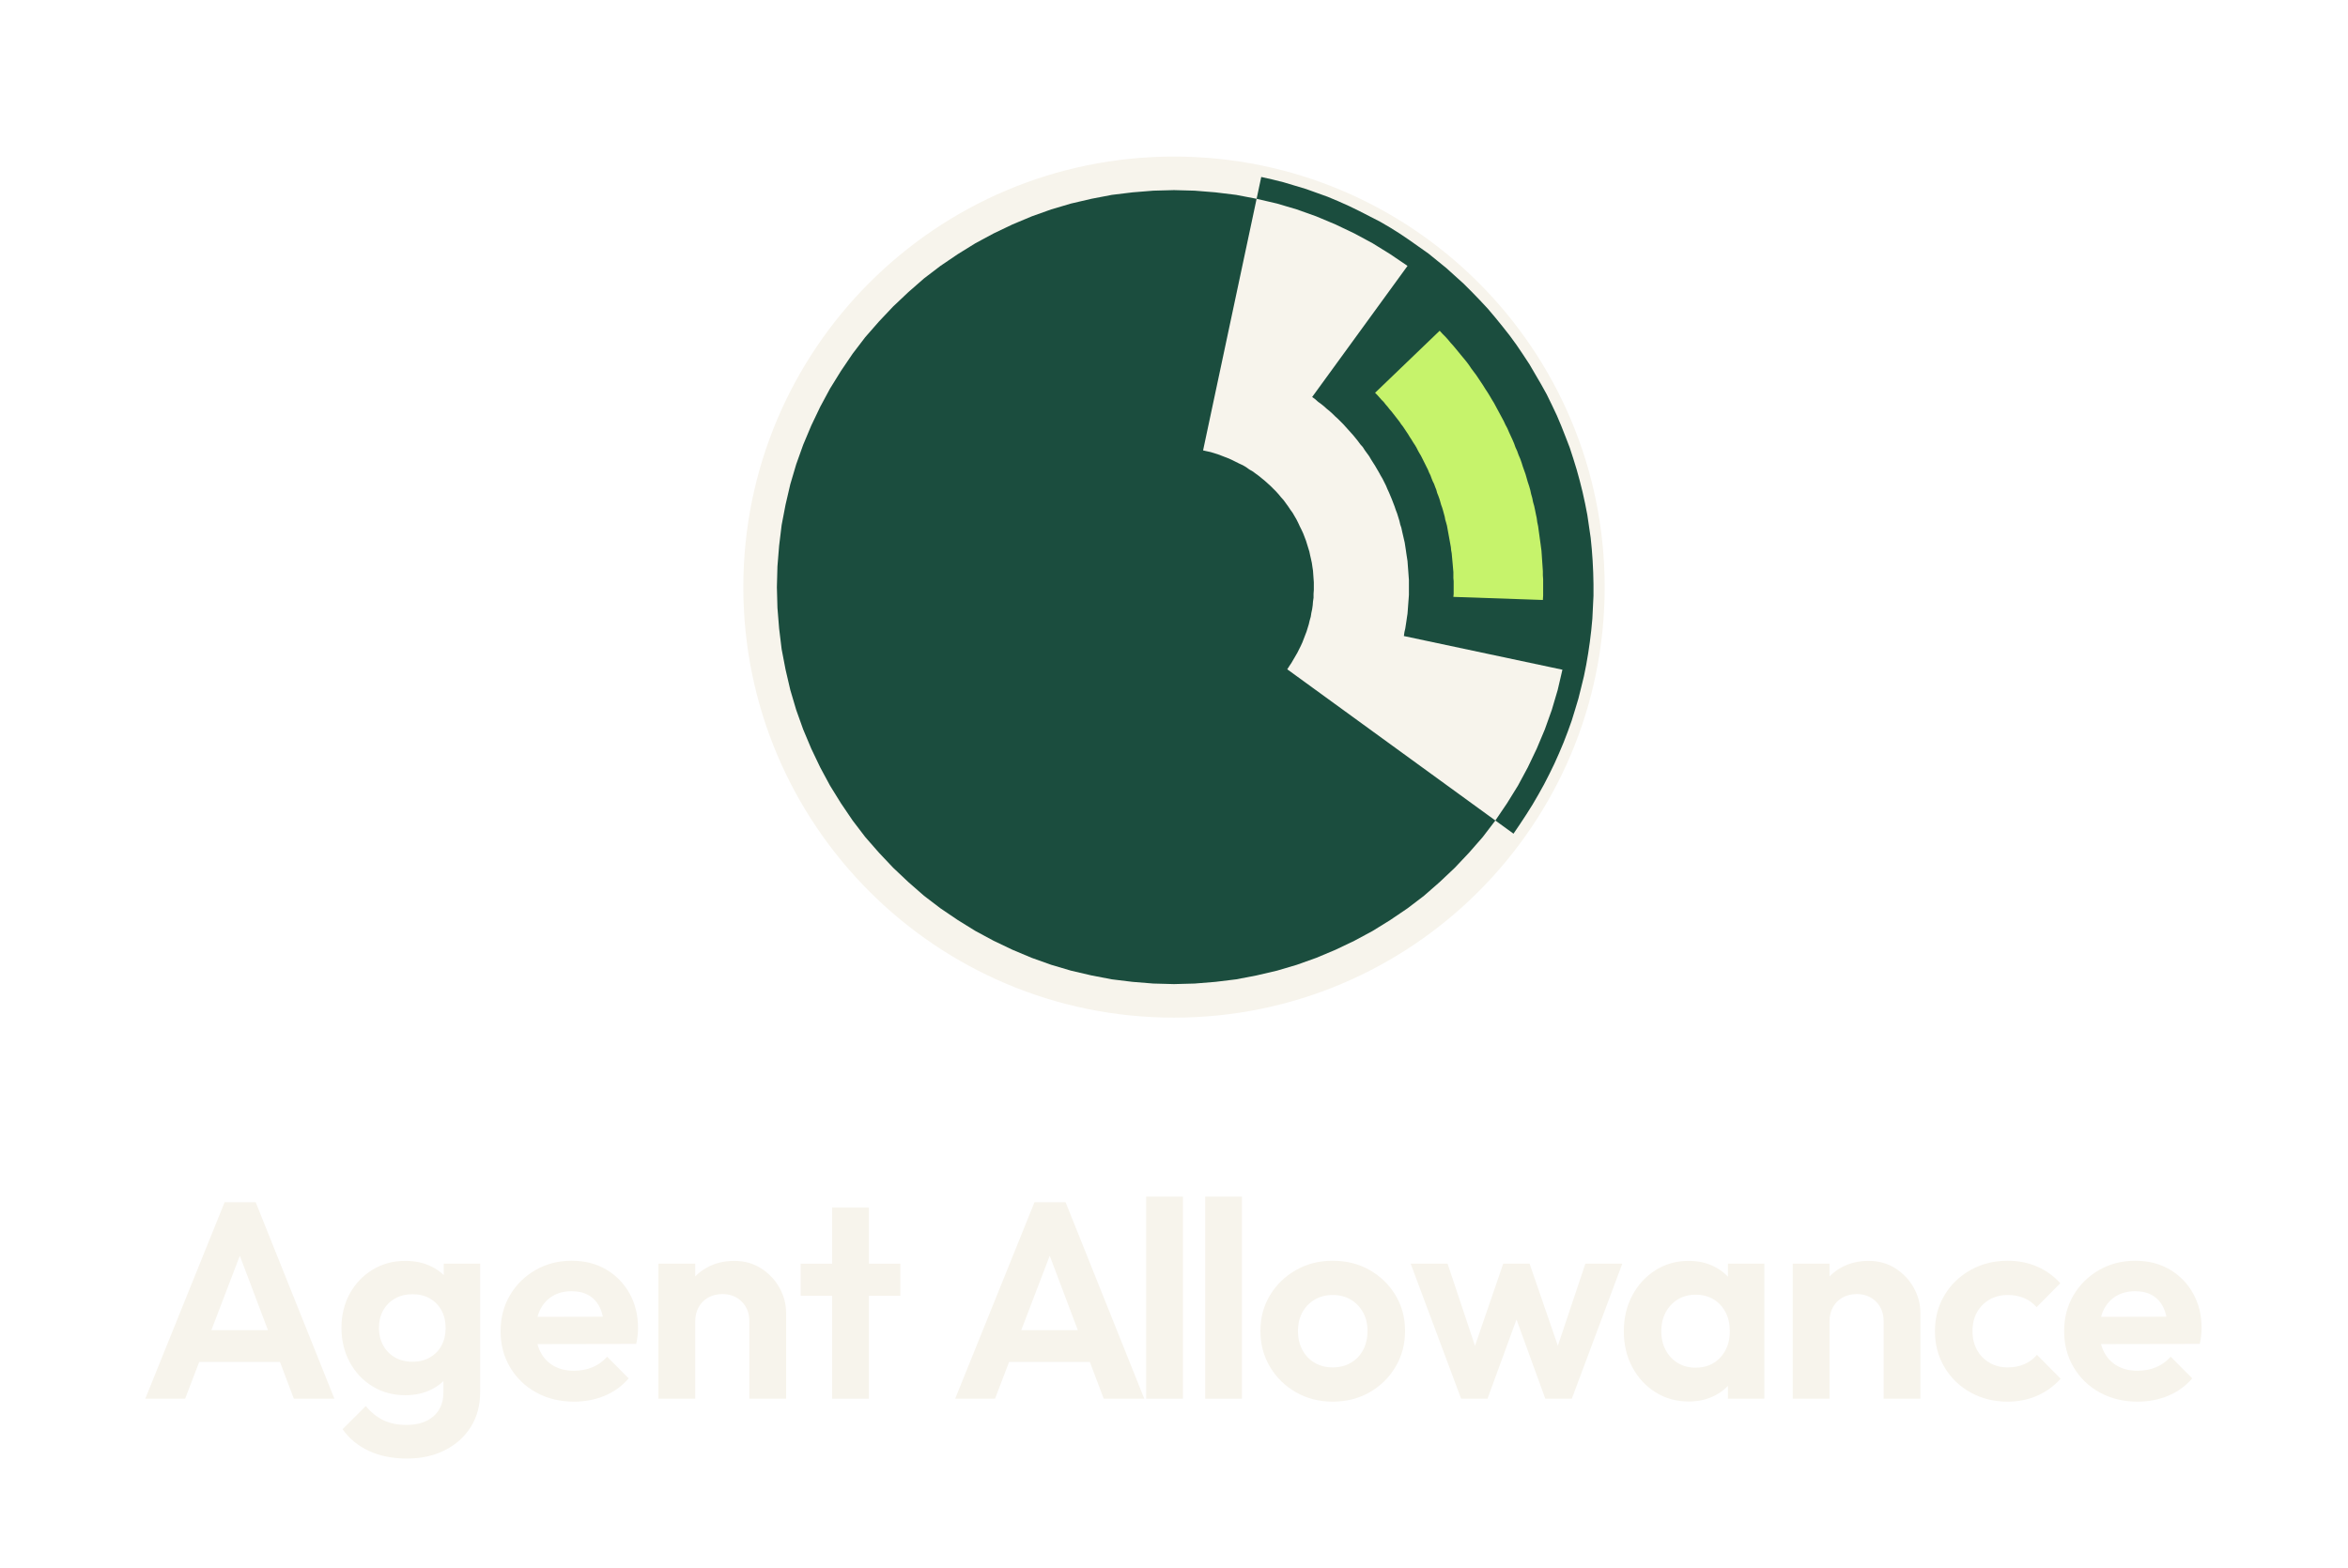
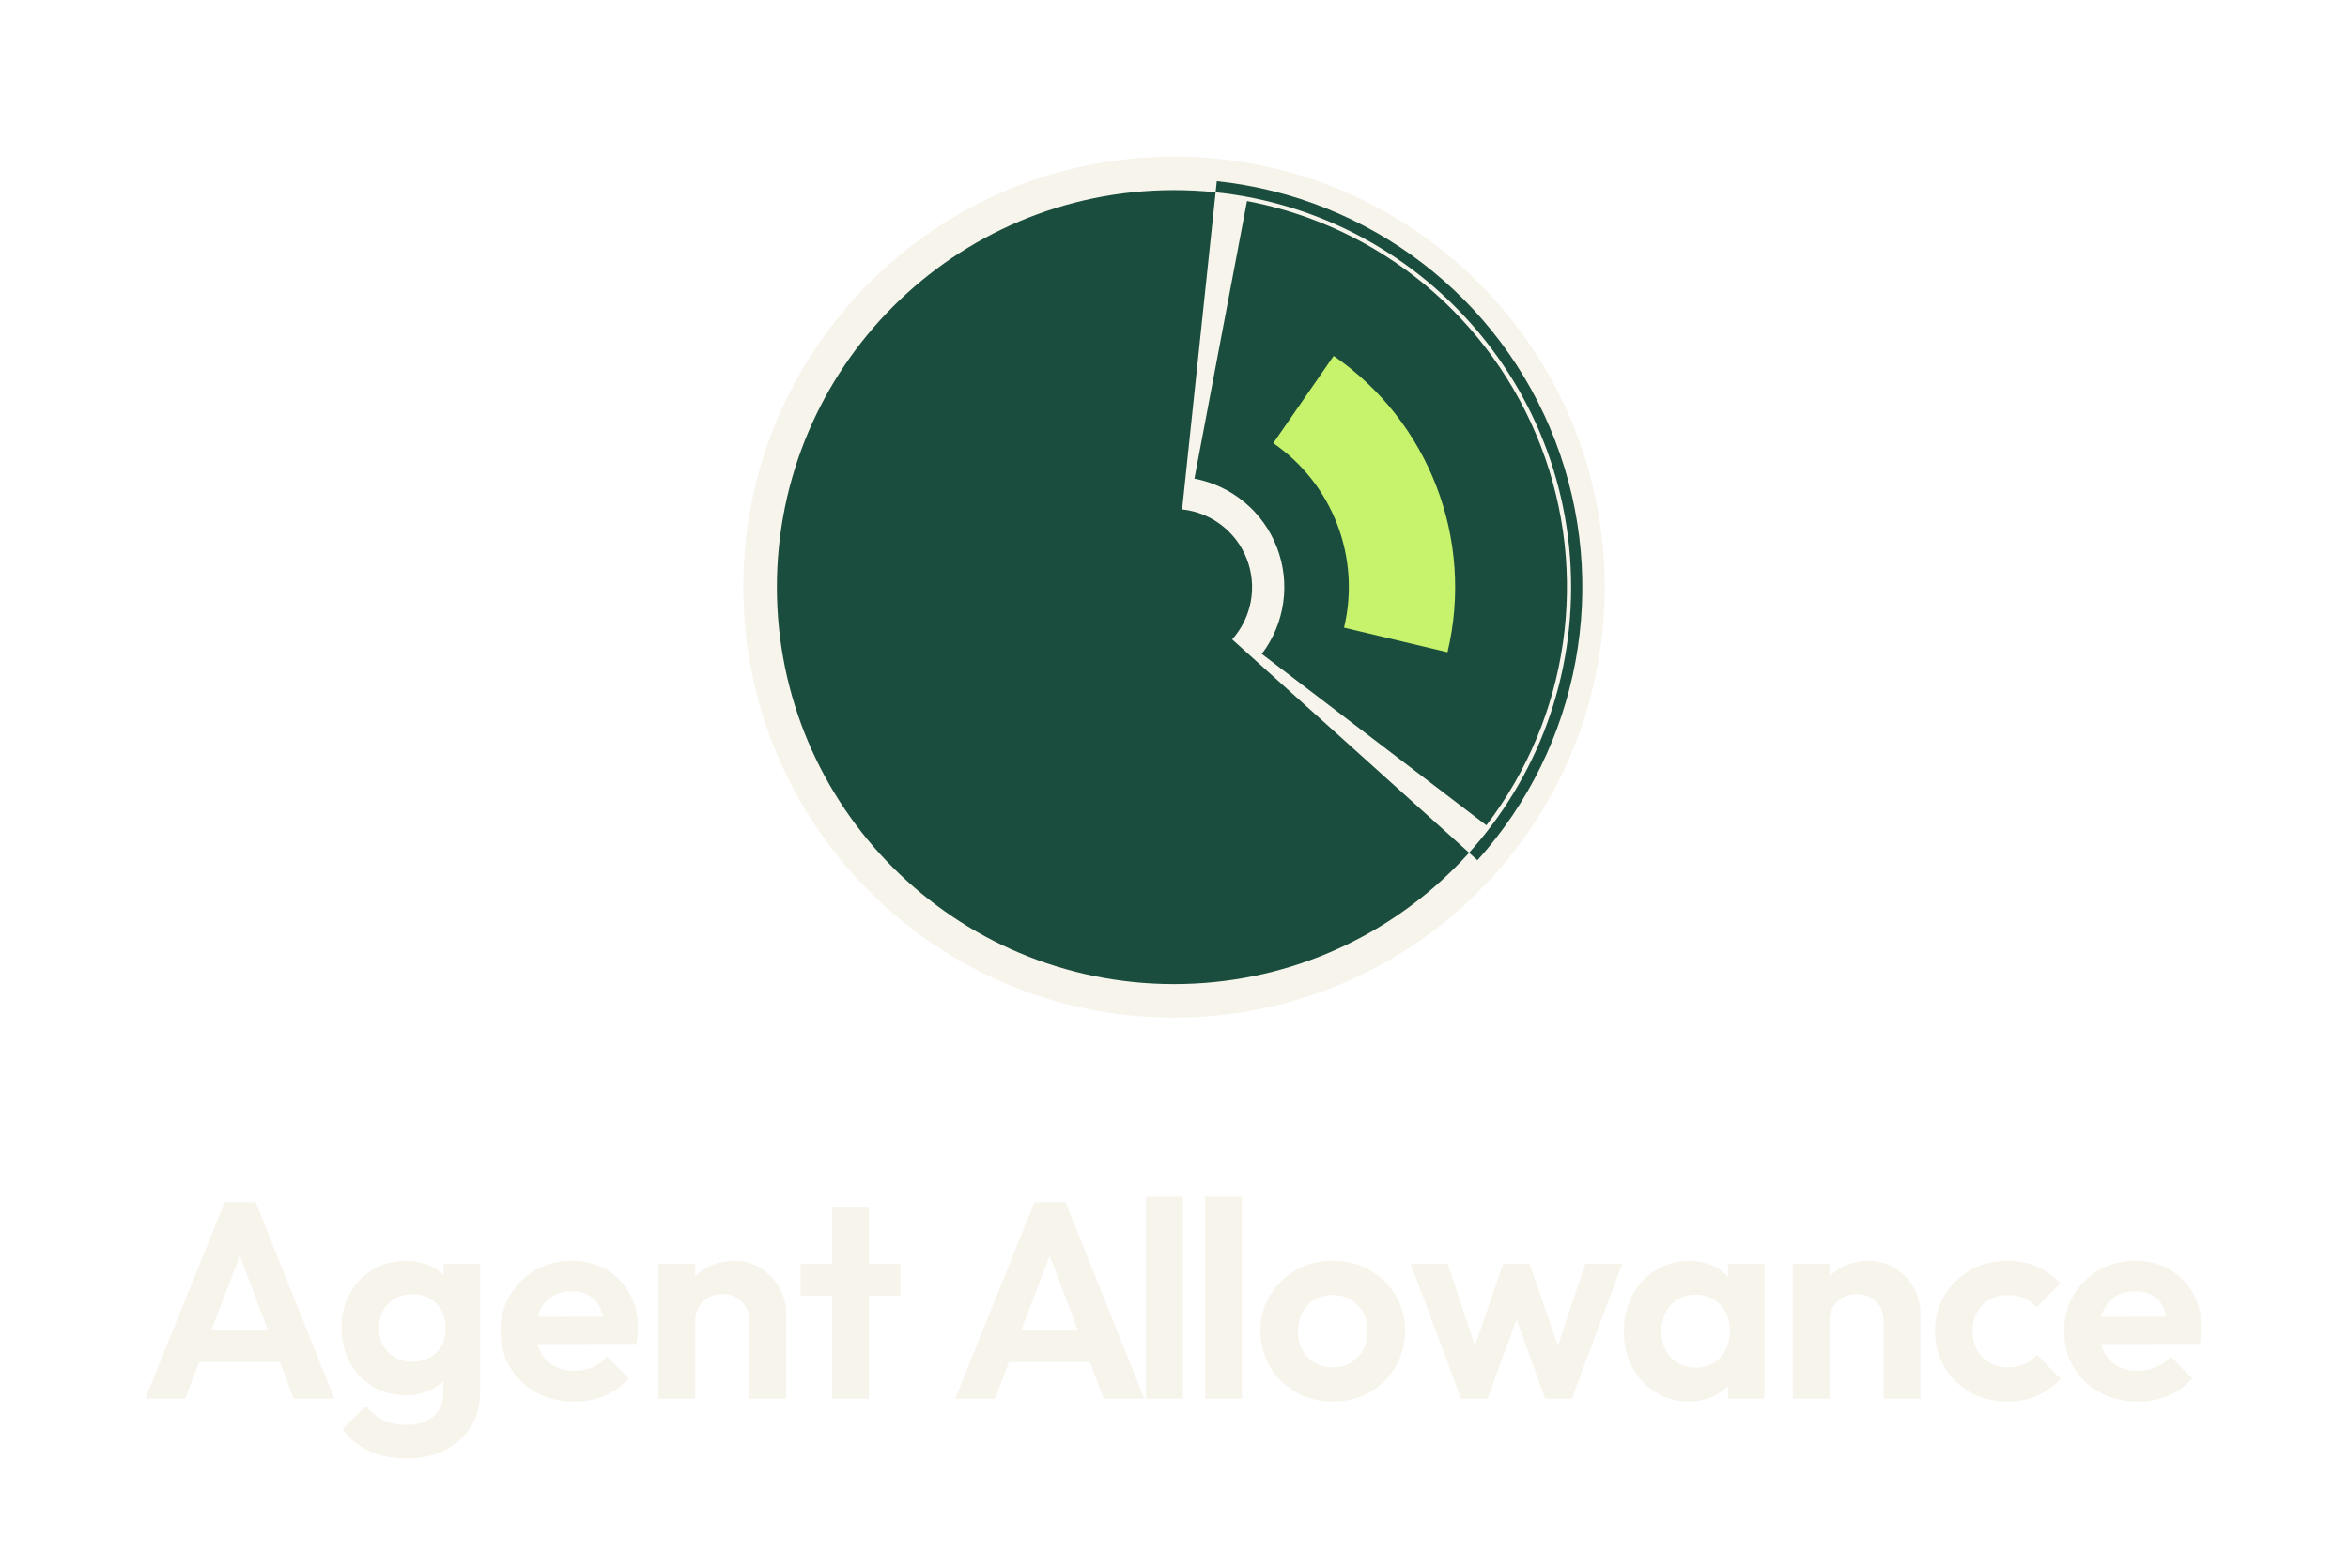
<svg xmlns="http://www.w3.org/2000/svg" viewBox="0 0 167.92 112.14" role="img" aria-label="Agent Allowance">
  <g transform="translate(51.96 10.00) scale(2.00)">
    <circle cx="16" cy="16" r="15.4" fill="#F7F4EC" />
-     <path fill="#1B4D3E" fill-rule="evenodd" d="M 30.20 16.00 L 30.18 15.26 L 30.12 14.52 L 30.03 13.78 L 29.89 13.05 L 29.72 12.32 L 29.51 11.61 L 29.26 10.91 L 28.97 10.22 L 28.65 9.55 L 28.30 8.90 L 27.91 8.27 L 27.49 7.65 L 27.04 7.06 L 26.55 6.50 L 26.04 5.96 L 25.50 5.45 L 24.94 4.96 L 24.35 4.51 L 23.73 4.09 L 23.10 3.70 L 22.45 3.35 L 21.78 3.03 L 21.09 2.74 L 20.39 2.49 L 19.68 2.28 L 18.95 2.11 L 18.22 1.97 L 17.48 1.88 L 16.74 1.82 L 16.00 1.80 L 15.26 1.82 L 14.52 1.88 L 13.78 1.97 L 13.05 2.11 L 12.32 2.28 L 11.61 2.49 L 10.91 2.74 L 10.22 3.03 L 9.55 3.35 L 8.90 3.70 L 8.27 4.09 L 7.65 4.51 L 7.06 4.96 L 6.50 5.45 L 5.96 5.96 L 5.45 6.50 L 4.96 7.06 L 4.51 7.65 L 4.09 8.27 L 3.70 8.90 L 3.35 9.55 L 3.03 10.22 L 2.74 10.91 L 2.49 11.61 L 2.28 12.32 L 2.11 13.05 L 1.97 13.78 L 1.88 14.52 L 1.82 15.26 L 1.80 16.00 L 1.82 16.74 L 1.88 17.48 L 1.97 18.22 L 2.11 18.95 L 2.28 19.68 L 2.49 20.39 L 2.74 21.09 L 3.03 21.78 L 3.35 22.45 L 3.70 23.10 L 4.09 23.73 L 4.51 24.35 L 4.96 24.94 L 5.45 25.50 L 5.96 26.04 L 6.50 26.55 L 7.06 27.04 L 7.65 27.49 L 8.27 27.91 L 8.90 28.30 L 9.55 28.65 L 10.22 28.97 L 10.91 29.26 L 11.61 29.51 L 12.32 29.72 L 13.05 29.89 L 13.78 30.03 L 14.52 30.12 L 15.26 30.18 L 16.00 30.20 L 16.74 30.18 L 17.48 30.12 L 18.22 30.03 L 18.95 29.89 L 19.68 29.72 L 20.39 29.51 L 21.09 29.26 L 21.78 28.97 L 22.45 28.65 L 23.10 28.30 L 23.73 27.91 L 24.35 27.49 L 24.94 27.04 L 25.50 26.55 L 26.04 26.04 L 26.55 25.50 L 27.04 24.94 L 27.49 24.35 L 27.91 23.73 L 28.30 23.10 L 28.65 22.45 L 28.97 21.78 L 29.26 21.09 L 29.51 20.39 L 29.72 19.68 L 29.89 18.95 L 30.03 18.22 L 30.12 17.48 L 30.18 16.74 Z M 28.14 24.82 L 28.37 24.48 L 28.60 24.13 L 28.82 23.78 L 29.03 23.42 L 29.23 23.06 L 29.42 22.69 L 29.60 22.32 L 29.77 21.94 L 29.93 21.56 L 30.08 21.17 L 30.22 20.78 L 30.34 20.39 L 30.46 19.99 L 30.56 19.59 L 30.66 19.18 L 30.74 18.78 L 30.81 18.37 L 30.87 17.96 L 30.92 17.55 L 30.96 17.13 L 30.98 16.72 L 31.00 16.31 L 31.00 15.89 L 30.99 15.48 L 30.97 15.06 L 30.94 14.65 L 30.90 14.24 L 30.84 13.83 L 30.78 13.42 L 30.70 13.01 L 30.61 12.60 L 30.51 12.20 L 30.40 11.80 L 30.28 11.41 L 30.15 11.01 L 30.00 10.62 L 29.85 10.24 L 29.69 9.86 L 29.51 9.48 L 29.33 9.11 L 29.13 8.75 L 28.92 8.39 L 28.71 8.03 L 28.48 7.68 L 28.25 7.34 L 28.01 7.01 L 27.75 6.68 L 27.49 6.36 L 27.22 6.04 L 26.94 5.74 L 26.65 5.44 L 26.36 5.15 L 26.05 4.87 L 25.74 4.59 L 25.42 4.33 L 25.10 4.07 L 24.76 3.83 L 24.42 3.59 L 24.08 3.36 L 23.73 3.14 L 23.37 2.93 L 23.00 2.74 L 22.63 2.55 L 22.26 2.37 L 21.88 2.20 L 21.50 2.04 L 21.11 1.90 L 20.72 1.76 L 20.32 1.64 L 19.92 1.52 L 19.52 1.42 L 19.12 1.33 L 17.04 11.11 L 17.17 11.14 L 17.31 11.17 L 17.44 11.21 L 17.57 11.25 L 17.70 11.30 L 17.83 11.35 L 17.96 11.40 L 18.09 11.46 L 18.21 11.52 L 18.33 11.58 L 18.46 11.64 L 18.58 11.71 L 18.69 11.79 L 18.81 11.86 L 18.92 11.94 L 19.03 12.02 L 19.14 12.11 L 19.25 12.20 L 19.35 12.29 L 19.45 12.38 L 19.55 12.48 L 19.65 12.58 L 19.74 12.68 L 19.83 12.79 L 19.92 12.89 L 20.00 13.00 L 20.08 13.11 L 20.16 13.23 L 20.24 13.34 L 20.31 13.46 L 20.38 13.58 L 20.44 13.70 L 20.50 13.83 L 20.56 13.95 L 20.62 14.08 L 20.67 14.21 L 20.72 14.34 L 20.76 14.47 L 20.80 14.60 L 20.84 14.73 L 20.87 14.87 L 20.90 15.00 L 20.93 15.14 L 20.95 15.28 L 20.97 15.41 L 20.98 15.55 L 20.99 15.69 L 21.00 15.83 L 21.00 15.96 L 21.00 16.10 L 20.99 16.24 L 20.99 16.38 L 20.97 16.52 L 20.96 16.65 L 20.94 16.79 L 20.91 16.93 L 20.89 17.06 L 20.85 17.20 L 20.82 17.33 L 20.78 17.46 L 20.74 17.59 L 20.69 17.72 L 20.64 17.85 L 20.59 17.98 L 20.53 18.11 L 20.47 18.23 L 20.41 18.35 L 20.34 18.47 L 20.27 18.59 L 20.20 18.71 L 20.12 18.83 L 20.05 18.94 Z" />
-     <path fill="#1B4D3E" d="M 30.48 19.08 L 30.52 18.85 L 30.57 18.61 L 30.61 18.38 L 30.64 18.14 L 30.68 17.91 L 30.70 17.68 L 30.73 17.44 L 30.75 17.20 L 30.77 16.97 L 30.78 16.73 L 30.79 16.49 L 30.80 16.26 L 30.80 16.02 L 30.80 15.78 L 30.79 15.55 L 30.78 15.31 L 30.77 15.07 L 30.75 14.84 L 30.73 14.60 L 30.71 14.37 L 30.68 14.13 L 30.65 13.90 L 30.61 13.66 L 30.58 13.43 L 30.53 13.20 L 30.49 12.97 L 30.44 12.73 L 30.38 12.50 L 30.32 12.27 L 30.26 12.04 L 30.20 11.82 L 30.13 11.59 L 30.06 11.37 L 29.98 11.14 L 29.90 10.92 L 29.82 10.70 L 29.73 10.48 L 29.64 10.26 L 29.55 10.04 L 29.45 9.82 L 29.35 9.61 L 29.25 9.40 L 29.14 9.19 L 29.03 8.98 L 28.91 8.77 L 28.80 8.56 L 28.67 8.36 L 28.55 8.16 L 28.42 7.96 L 28.29 7.76 L 28.16 7.56 L 28.02 7.37 L 27.88 7.18 L 27.74 6.99 L 27.60 6.80 L 27.45 6.62 L 27.30 6.44 L 27.14 6.26 L 26.98 6.08 L 26.82 5.91 L 26.66 5.73 L 26.50 5.57 L 26.33 5.40 L 26.16 5.23 L 25.98 5.07 L 25.81 4.92 L 25.63 4.76 L 25.45 4.61 L 25.26 4.46 L 25.08 4.31 L 24.89 4.17 L 24.70 4.03 L 20.94 9.20 L 21.05 9.28 L 21.15 9.37 L 21.26 9.45 L 21.36 9.53 L 21.46 9.62 L 21.57 9.71 L 21.67 9.80 L 21.76 9.89 L 21.86 9.98 L 21.96 10.08 L 22.05 10.17 L 22.14 10.27 L 22.23 10.37 L 22.32 10.47 L 22.41 10.57 L 22.50 10.68 L 22.58 10.78 L 22.66 10.89 L 22.75 10.99 L 22.82 11.10 L 22.90 11.21 L 22.98 11.32 L 23.05 11.44 L 23.12 11.55 L 23.19 11.66 L 23.26 11.78 L 23.33 11.90 L 23.39 12.01 L 23.46 12.13 L 23.52 12.25 L 23.58 12.37 L 23.63 12.49 L 23.69 12.62 L 23.74 12.74 L 23.79 12.86 L 23.84 12.99 L 23.89 13.12 L 23.93 13.24 L 23.98 13.37 L 24.02 13.50 L 24.06 13.63 L 24.09 13.76 L 24.13 13.88 L 24.16 14.02 L 24.19 14.15 L 24.22 14.28 L 24.25 14.41 L 24.27 14.54 L 24.29 14.67 L 24.31 14.81 L 24.33 14.94 L 24.35 15.07 L 24.36 15.21 L 24.37 15.34 L 24.38 15.47 L 24.39 15.61 L 24.40 15.74 L 24.40 15.88 L 24.40 16.01 L 24.40 16.15 L 24.40 16.28 L 24.39 16.42 L 24.38 16.55 L 24.37 16.68 L 24.36 16.82 L 24.35 16.95 L 24.33 17.08 L 24.31 17.22 L 24.29 17.35 L 24.27 17.48 L 24.24 17.61 L 24.22 17.75 Z" />
-     <path fill="#C6F36B" d="M 29.19 16.46 L 29.20 16.31 L 29.20 16.17 L 29.20 16.02 L 29.20 15.87 L 29.20 15.72 L 29.19 15.58 L 29.19 15.43 L 29.18 15.28 L 29.17 15.14 L 29.16 14.99 L 29.15 14.84 L 29.14 14.70 L 29.12 14.55 L 29.10 14.40 L 29.08 14.26 L 29.06 14.11 L 29.04 13.97 L 29.02 13.82 L 28.99 13.68 L 28.97 13.53 L 28.94 13.39 L 28.91 13.24 L 28.88 13.10 L 28.84 12.96 L 28.81 12.81 L 28.77 12.67 L 28.74 12.53 L 28.70 12.39 L 28.65 12.24 L 28.61 12.10 L 28.57 11.96 L 28.52 11.82 L 28.47 11.68 L 28.43 11.55 L 28.38 11.41 L 28.32 11.27 L 28.27 11.13 L 28.21 11.00 L 28.16 10.86 L 28.10 10.72 L 28.04 10.59 L 27.98 10.46 L 27.92 10.32 L 27.85 10.19 L 27.79 10.06 L 27.72 9.93 L 27.65 9.80 L 27.58 9.67 L 27.51 9.54 L 27.44 9.41 L 27.36 9.28 L 27.29 9.16 L 27.21 9.03 L 27.13 8.91 L 27.05 8.78 L 26.97 8.66 L 26.89 8.54 L 26.81 8.42 L 26.72 8.30 L 26.63 8.18 L 26.55 8.06 L 26.46 7.94 L 26.37 7.83 L 26.27 7.71 L 26.18 7.60 L 26.09 7.49 L 25.99 7.37 L 25.89 7.26 L 25.80 7.15 L 25.70 7.04 L 25.60 6.94 L 25.50 6.83 L 23.19 9.05 L 23.27 9.13 L 23.35 9.22 L 23.42 9.30 L 23.50 9.38 L 23.57 9.47 L 23.64 9.55 L 23.71 9.64 L 23.78 9.72 L 23.85 9.81 L 23.92 9.90 L 23.99 9.99 L 24.06 10.08 L 24.12 10.17 L 24.19 10.26 L 24.25 10.35 L 24.31 10.44 L 24.37 10.53 L 24.43 10.63 L 24.49 10.72 L 24.55 10.82 L 24.61 10.91 L 24.67 11.01 L 24.72 11.11 L 24.77 11.20 L 24.83 11.30 L 24.88 11.40 L 24.93 11.50 L 24.98 11.60 L 25.03 11.70 L 25.08 11.80 L 25.12 11.90 L 25.17 12.00 L 25.21 12.11 L 25.25 12.21 L 25.30 12.31 L 25.34 12.42 L 25.38 12.52 L 25.41 12.63 L 25.45 12.73 L 25.49 12.84 L 25.52 12.94 L 25.55 13.05 L 25.59 13.16 L 25.62 13.26 L 25.65 13.37 L 25.68 13.48 L 25.70 13.59 L 25.73 13.69 L 25.76 13.80 L 25.78 13.91 L 25.80 14.02 L 25.82 14.13 L 25.84 14.24 L 25.86 14.35 L 25.88 14.46 L 25.90 14.57 L 25.91 14.68 L 25.93 14.79 L 25.94 14.90 L 25.95 15.01 L 25.96 15.12 L 25.97 15.23 L 25.98 15.35 L 25.99 15.46 L 25.99 15.57 L 25.99 15.68 L 26.00 15.79 L 26.00 15.90 L 26.00 16.01 L 26.00 16.13 L 26.00 16.24 L 25.99 16.35 Z" />
+     <path fill="#1B4D3E" fill-rule="evenodd" d="M 30.20 16.00 A 14.20 14.20 0 1 1 1.80 16.00 A 14.20 14.20 0 1 1 30.20 16.00 Z M 26.85 25.77 A 14.60 14.60 0 0 0 17.53 1.48 L 16.29 13.22 A 2.80 2.80 0 0 1 18.08 17.87 Z" />
+     <path fill="#1B4D3E" d="M 27.17 24.52 A 14.05 14.05 0 0 0 18.61 2.19 L 16.73 12.12 A 3.95 3.95 0 0 1 19.14 18.39 Z" />
+     <path fill="#C6F36B" d="M 25.78 18.33 A 10.05 10.05 0 0 0 21.71 7.73 L 19.55 10.85 A 6.25 6.25 0 0 1 22.08 17.45 Z" />
  </g>
  <g transform="translate(10.00 100.06)">
    <path transform="translate(0.00 0) scale(0.02 -0.02)" d="M 19.50 0.00 L 303.25 703.00 L 414.25 703.00 L 695.75 0.00 L 550.75 0.00 L 333.00 576.50 L 382.50 576.50 L 162.00 0.00 Z M 170.00 131.25 L 170.00 245.25 L 547.75 245.25 L 547.75 131.25 Z" fill="#F7F4EC" />
    <path transform="translate(13.90 0) scale(0.02 -0.02)" d="M 260.25 -214.00 Q 182.50 -214.00 123.75 -186.50 Q 65.00 -159.00 30.00 -109.00 L 113.00 -26.25 Q 140.50 -59.50 175.25 -76.62 Q 210.00 -93.75 259.00 -93.75 Q 319.75 -93.75 355.12 -62.88 Q 390.50 -32.00 390.50 22.50 L 390.50 143.50 L 412.75 249.50 L 391.75 356.00 L 391.75 483.00 L 522.00 483.00 L 522.00 24.50 Q 522.00 -47.50 488.50 -100.88 Q 455.00 -154.25 396.00 -184.12 Q 337.00 -214.00 260.25 -214.00 Z M 254.25 12.50 Q 189.00 12.50 137.12 44.12 Q 85.25 75.75 55.62 130.75 Q 26.00 185.75 26.00 253.50 Q 26.00 321.50 55.62 375.62 Q 85.25 429.75 137.12 461.38 Q 189.00 493.00 254.25 493.00 Q 307.75 493.00 349.12 472.12 Q 390.50 451.25 414.62 414.38 Q 438.75 377.50 440.50 328.50 L 440.50 177.00 Q 438.75 128.75 414.25 91.50 Q 389.75 54.25 348.38 33.38 Q 307.00 12.50 254.25 12.50 Z M 279.75 132.25 Q 315.75 132.25 342.50 147.75 Q 369.25 163.25 383.88 190.38 Q 398.50 217.50 398.50 253.00 Q 398.50 288.50 383.88 315.62 Q 369.25 342.75 342.62 358.25 Q 316.00 373.75 280.00 373.75 Q 244.25 373.75 217.12 358.25 Q 190.00 342.75 175.00 315.50 Q 160.00 288.25 160.00 253.00 Q 160.00 218.75 175.00 191.12 Q 190.00 163.50 217.00 147.88 Q 244.00 132.25 279.75 132.25 Z" fill="#F7F4EC" />
    <path transform="translate(25.28 0) scale(0.02 -0.02)" d="M 288.75 -10.50 Q 213.25 -10.50 153.88 22.00 Q 94.50 54.50 60.25 111.88 Q 26.00 169.25 26.00 241.50 Q 26.00 313.50 59.62 370.38 Q 93.25 427.25 151.12 460.38 Q 209.00 493.50 280.25 493.50 Q 349.75 493.50 403.12 462.38 Q 456.50 431.25 487.00 376.75 Q 517.50 322.25 517.50 252.50 Q 517.50 239.75 516.00 226.25 Q 514.50 212.75 511.00 196.00 L 104.50 195.25 L 104.50 292.75 L 450.00 293.50 L 396.50 253.25 Q 395.00 296.25 381.38 325.12 Q 367.75 354.00 342.38 369.25 Q 317.00 384.50 279.75 384.50 Q 240.75 384.50 212.00 367.25 Q 183.25 350.00 167.62 318.62 Q 152.00 287.25 152.00 243.50 Q 152.00 199.50 168.62 167.12 Q 185.25 134.75 216.00 117.38 Q 246.75 100.00 288.00 100.00 Q 324.50 100.00 354.75 112.62 Q 385.00 125.25 407.00 150.25 L 484.00 72.75 Q 448.50 31.50 398.00 10.50 Q 347.50 -10.50 288.75 -10.50 Z" fill="#F7F4EC" />
    <path transform="translate(35.94 0) scale(0.02 -0.02)" d="M 382.50 0.00 L 382.50 276.75 Q 382.50 320.00 355.50 347.12 Q 328.50 374.25 286.43 374.25 Q 257.81 374.25 235.78 362.00 Q 213.75 349.75 201.38 327.62 Q 189.00 305.50 189.00 276.75 L 137.75 303.25 Q 137.75 359.50 162.38 402.12 Q 187.00 444.75 230.42 468.88 Q 273.84 493.00 328.80 493.00 Q 382.25 493.00 424.12 466.50 Q 466.00 440.00 490.00 397.25 Q 514.00 354.50 514.00 306.00 L 514.00 0.00 Z M 57.50 0.00 L 57.50 483.00 L 189.00 483.00 L 189.00 0.00 Z" fill="#F7F4EC" />
    <path transform="translate(46.94 0) scale(0.02 -0.02)" d="M 128.50 0.00 L 128.50 683.50 L 260.00 683.50 L 260.00 0.00 Z M 16.00 368.00 L 16.00 483.00 L 372.50 483.00 L 372.50 368.00 Z" fill="#F7F4EC" />
    <path transform="translate(57.92 0) scale(0.02 -0.02)" d="M 19.50 0.00 L 303.25 703.00 L 414.25 703.00 L 695.75 0.00 L 550.75 0.00 L 333.00 576.50 L 382.50 576.50 L 162.00 0.00 Z M 170.00 131.25 L 170.00 245.25 L 547.75 245.25 L 547.75 131.25 Z" fill="#F7F4EC" />
    <path transform="translate(70.82 0) scale(0.02 -0.02)" d="M 57.50 0.00 L 57.50 723.00 L 189.00 723.00 L 189.00 0.00 Z" fill="#F7F4EC" />
    <path transform="translate(75.04 0) scale(0.02 -0.02)" d="M 57.50 0.00 L 57.50 723.00 L 189.00 723.00 L 189.00 0.00 Z" fill="#F7F4EC" />
    <path transform="translate(79.62 0) scale(0.02 -0.02)" d="M 284.50 -10.50 Q 211.75 -10.50 153.12 23.00 Q 94.50 56.50 60.25 114.00 Q 26.00 171.50 26.00 242.50 Q 26.00 313.50 60.12 370.00 Q 94.25 426.50 152.88 460.00 Q 211.50 493.50 284.25 493.50 Q 357.75 493.50 416.25 460.38 Q 474.75 427.25 509.00 370.38 Q 543.25 313.50 543.25 242.50 Q 543.25 171.50 509.12 114.00 Q 475.00 56.50 416.50 23.00 Q 358.00 -10.50 284.50 -10.50 Z M 284.25 112.00 Q 321.25 112.00 349.50 128.50 Q 377.75 145.00 393.38 174.62 Q 409.00 204.25 409.00 242.25 Q 409.00 280.25 392.88 309.12 Q 376.75 338.00 349.00 354.50 Q 321.25 371.00 284.25 371.00 Q 248.25 371.00 220.00 354.38 Q 191.75 337.75 176.00 308.88 Q 160.25 280.00 160.25 242.00 Q 160.25 204.25 176.00 174.62 Q 191.75 145.00 220.00 128.50 Q 248.25 112.00 284.25 112.00 Z" fill="#F7F4EC" />
    <path transform="translate(90.76 0) scale(0.02 -0.02)" d="M 186.75 0.00 L 6.25 483.00 L 138.25 483.00 L 255.50 131.75 L 216.25 130.75 L 337.25 483.00 L 431.50 483.00 L 552.75 130.75 L 513.25 131.75 L 631.00 483.00 L 763.00 483.00 L 582.50 0.00 L 487.75 0.00 L 366.25 334.00 L 403.25 334.00 L 281.00 0.00 Z" fill="#F7F4EC" />
    <path transform="translate(105.58 0) scale(0.02 -0.02)" d="M 259.50 -10.00 Q 193.50 -10.00 140.88 23.00 Q 88.25 56.00 57.88 112.75 Q 27.50 169.50 27.50 240.75 Q 27.50 312.75 57.88 369.62 Q 88.25 426.50 140.88 459.75 Q 193.50 493.00 259.50 493.00 Q 311.50 493.00 352.50 471.75 Q 393.50 450.50 418.38 413.25 Q 443.25 376.00 445.00 328.50 L 445.00 154.50 Q 443.25 107.00 418.75 69.75 Q 394.25 32.50 352.88 11.25 Q 311.50 -10.00 259.50 -10.00 Z M 284.00 111.00 Q 339.00 111.00 372.75 147.62 Q 406.50 184.25 406.50 241.50 Q 406.50 280.00 391.25 309.38 Q 376.00 338.75 348.50 355.38 Q 321.00 372.00 284.25 372.00 Q 248.25 372.00 220.75 355.38 Q 193.25 338.75 177.38 309.25 Q 161.50 279.75 161.50 241.50 Q 161.50 203.25 177.25 173.75 Q 193.00 144.25 220.62 127.62 Q 248.25 111.00 284.00 111.00 Z M 399.75 0.00 L 399.75 129.75 L 420.75 247.50 L 399.75 364.25 L 399.75 483.00 L 530.00 483.00 L 530.00 0.00 Z" fill="#F7F4EC" />
    <path transform="translate(117.06 0) scale(0.02 -0.02)" d="M 382.50 0.00 L 382.50 276.75 Q 382.50 320.00 355.50 347.12 Q 328.50 374.25 286.43 374.25 Q 257.81 374.25 235.78 362.00 Q 213.75 349.75 201.38 327.62 Q 189.00 305.50 189.00 276.75 L 137.75 303.25 Q 137.75 359.50 162.38 402.12 Q 187.00 444.75 230.42 468.88 Q 273.84 493.00 328.80 493.00 Q 382.25 493.00 424.12 466.50 Q 466.00 440.00 490.00 397.25 Q 514.00 354.50 514.00 306.00 L 514.00 0.00 Z M 57.50 0.00 L 57.50 483.00 L 189.00 483.00 L 189.00 0.00 Z" fill="#F7F4EC" />
    <path transform="translate(127.86 0) scale(0.02 -0.02)" d="M 285.50 -10.50 Q 212.25 -10.50 153.12 22.50 Q 94.00 55.50 60.00 112.88 Q 26.00 170.25 26.00 241.25 Q 26.00 313.25 60.12 370.25 Q 94.25 427.25 153.50 460.38 Q 212.75 493.50 286.25 493.50 Q 342.75 493.50 390.75 472.88 Q 438.75 452.25 474.25 413.00 L 389.50 327.50 Q 370.50 349.25 344.38 360.12 Q 318.25 371.00 286.25 371.00 Q 249.50 371.00 221.00 354.50 Q 192.50 338.00 176.38 309.25 Q 160.25 280.50 160.25 241.75 Q 160.25 203.75 176.38 174.50 Q 192.50 145.25 221.12 128.62 Q 249.75 112.00 286.25 112.00 Q 319.00 112.00 345.38 123.38 Q 371.75 134.75 390.75 157.00 L 475.50 71.50 Q 439.25 31.50 391.12 10.50 Q 343.00 -10.50 285.50 -10.50 Z" fill="#F7F4EC" />
    <path transform="translate(137.10 0) scale(0.02 -0.02)" d="M 288.75 -10.50 Q 213.25 -10.50 153.88 22.00 Q 94.50 54.50 60.25 111.88 Q 26.00 169.25 26.00 241.50 Q 26.00 313.50 59.62 370.38 Q 93.25 427.25 151.12 460.38 Q 209.00 493.50 280.25 493.50 Q 349.75 493.50 403.12 462.38 Q 456.50 431.25 487.00 376.75 Q 517.50 322.25 517.50 252.50 Q 517.50 239.75 516.00 226.25 Q 514.50 212.75 511.00 196.00 L 104.50 195.25 L 104.50 292.75 L 450.00 293.50 L 396.50 253.25 Q 395.00 296.25 381.38 325.12 Q 367.75 354.00 342.38 369.25 Q 317.00 384.50 279.75 384.50 Q 240.75 384.50 212.00 367.25 Q 183.25 350.00 167.62 318.62 Q 152.00 287.25 152.00 243.50 Q 152.00 199.50 168.62 167.12 Q 185.25 134.75 216.00 117.38 Q 246.75 100.00 288.00 100.00 Q 324.50 100.00 354.75 112.62 Q 385.00 125.25 407.00 150.25 L 484.00 72.75 Q 448.50 31.50 398.00 10.50 Q 347.50 -10.50 288.75 -10.50 Z" fill="#F7F4EC" />
  </g>
</svg>
